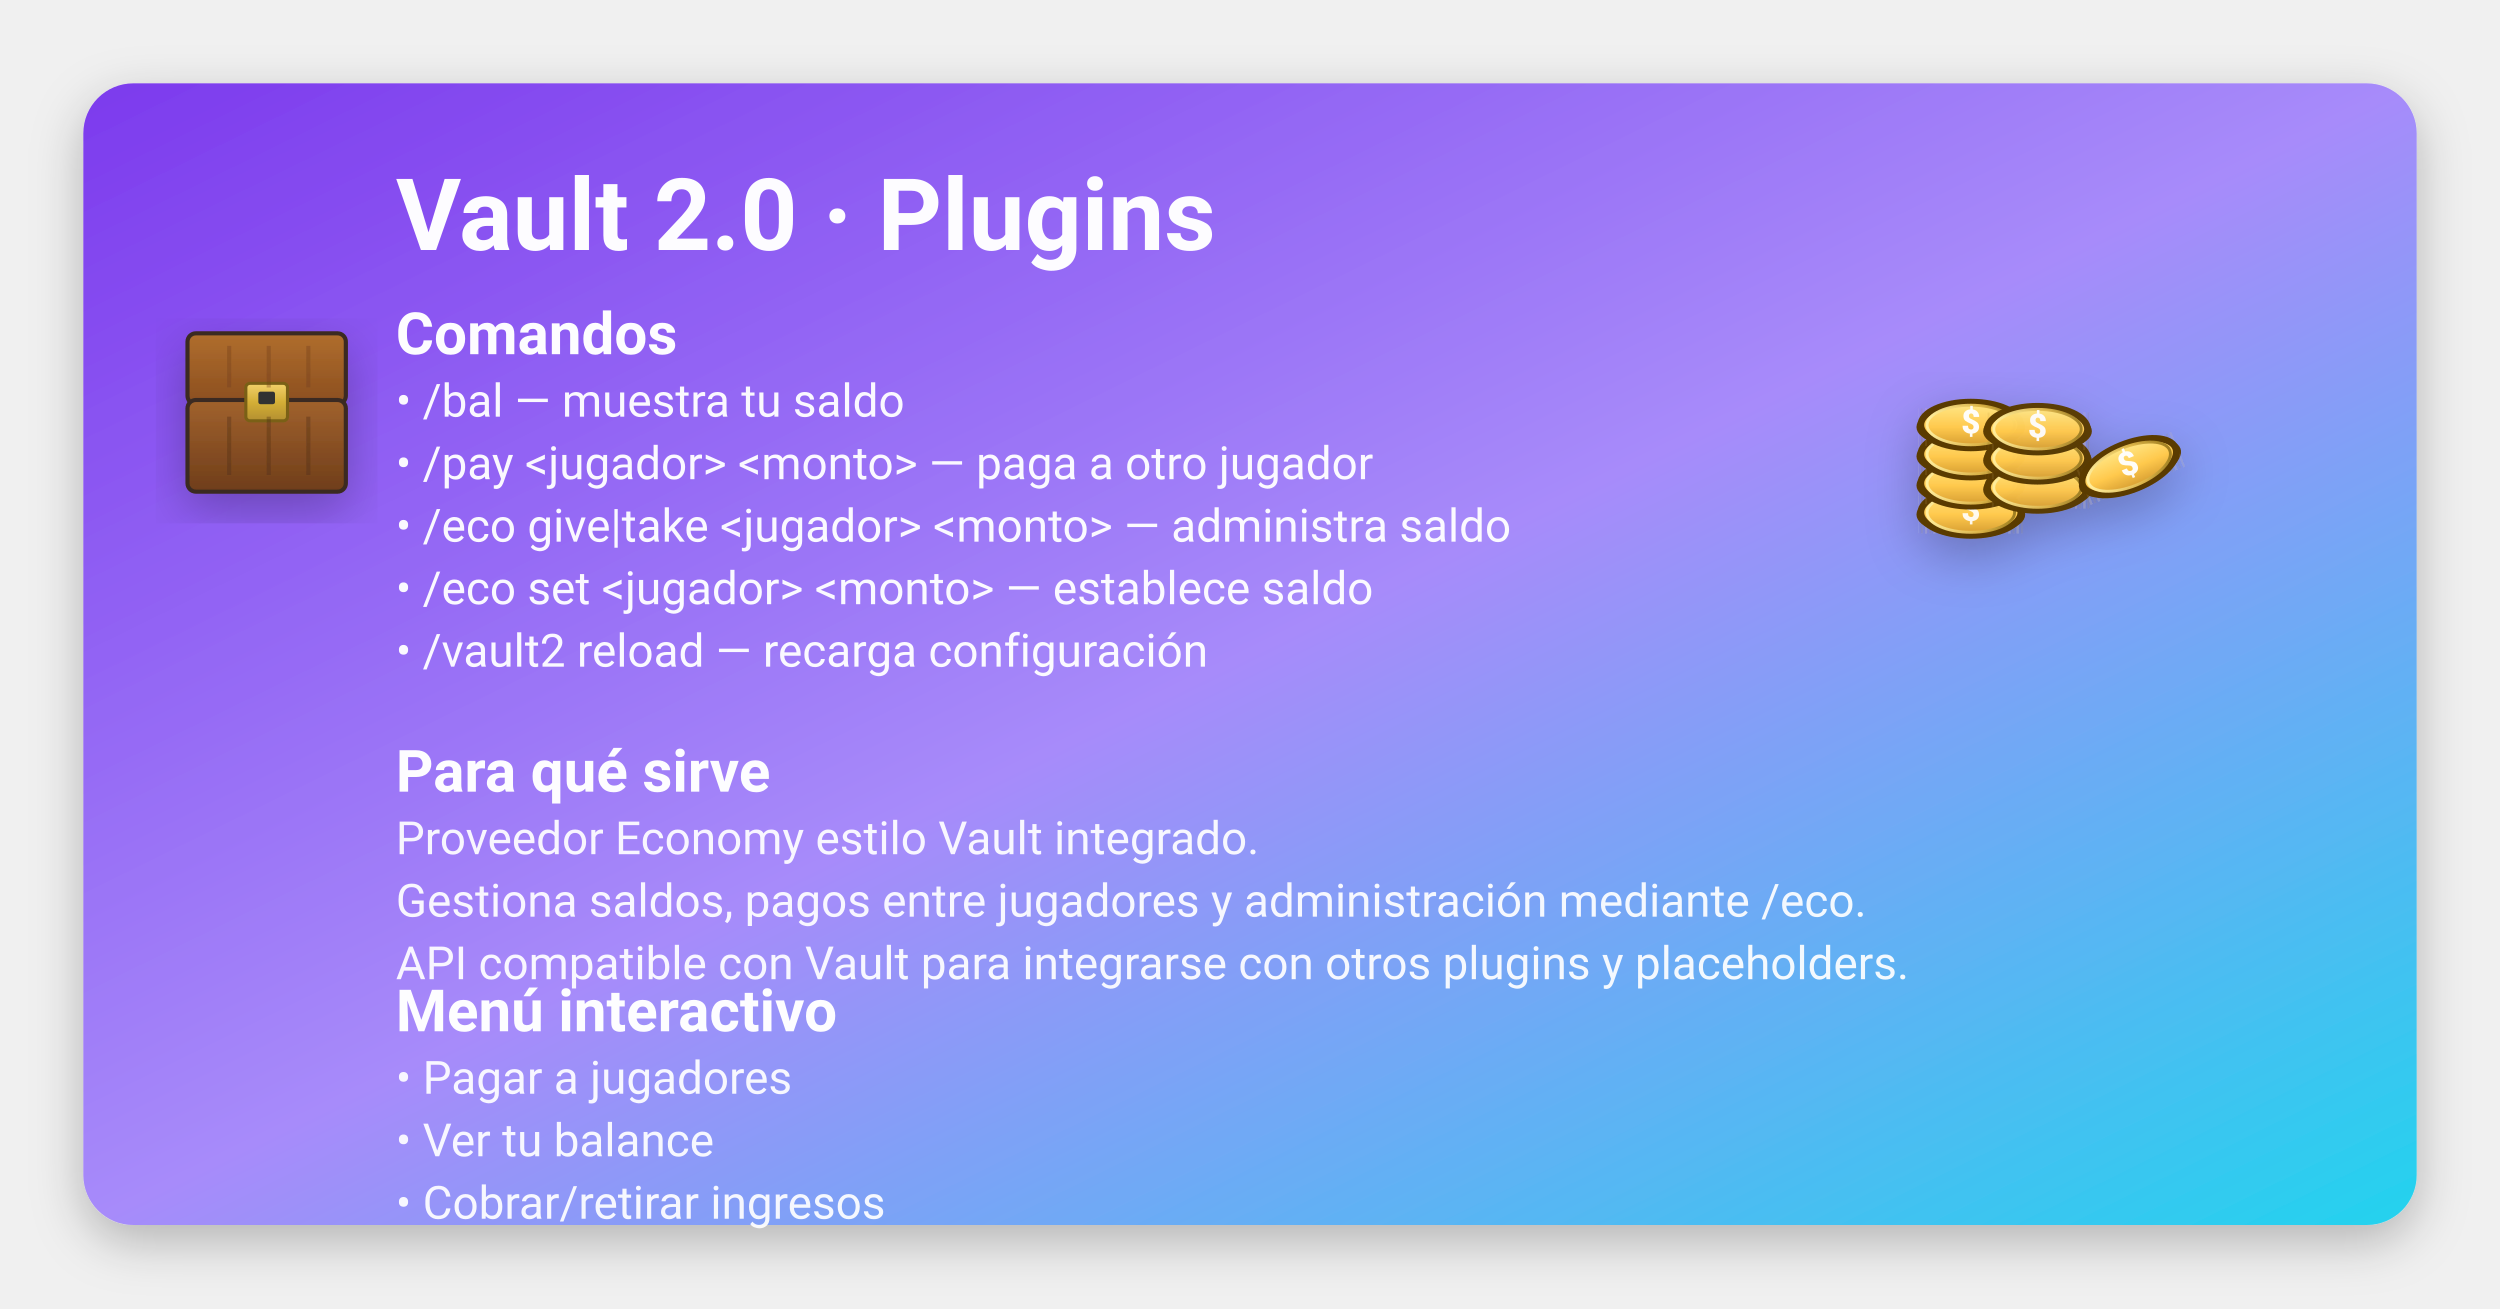
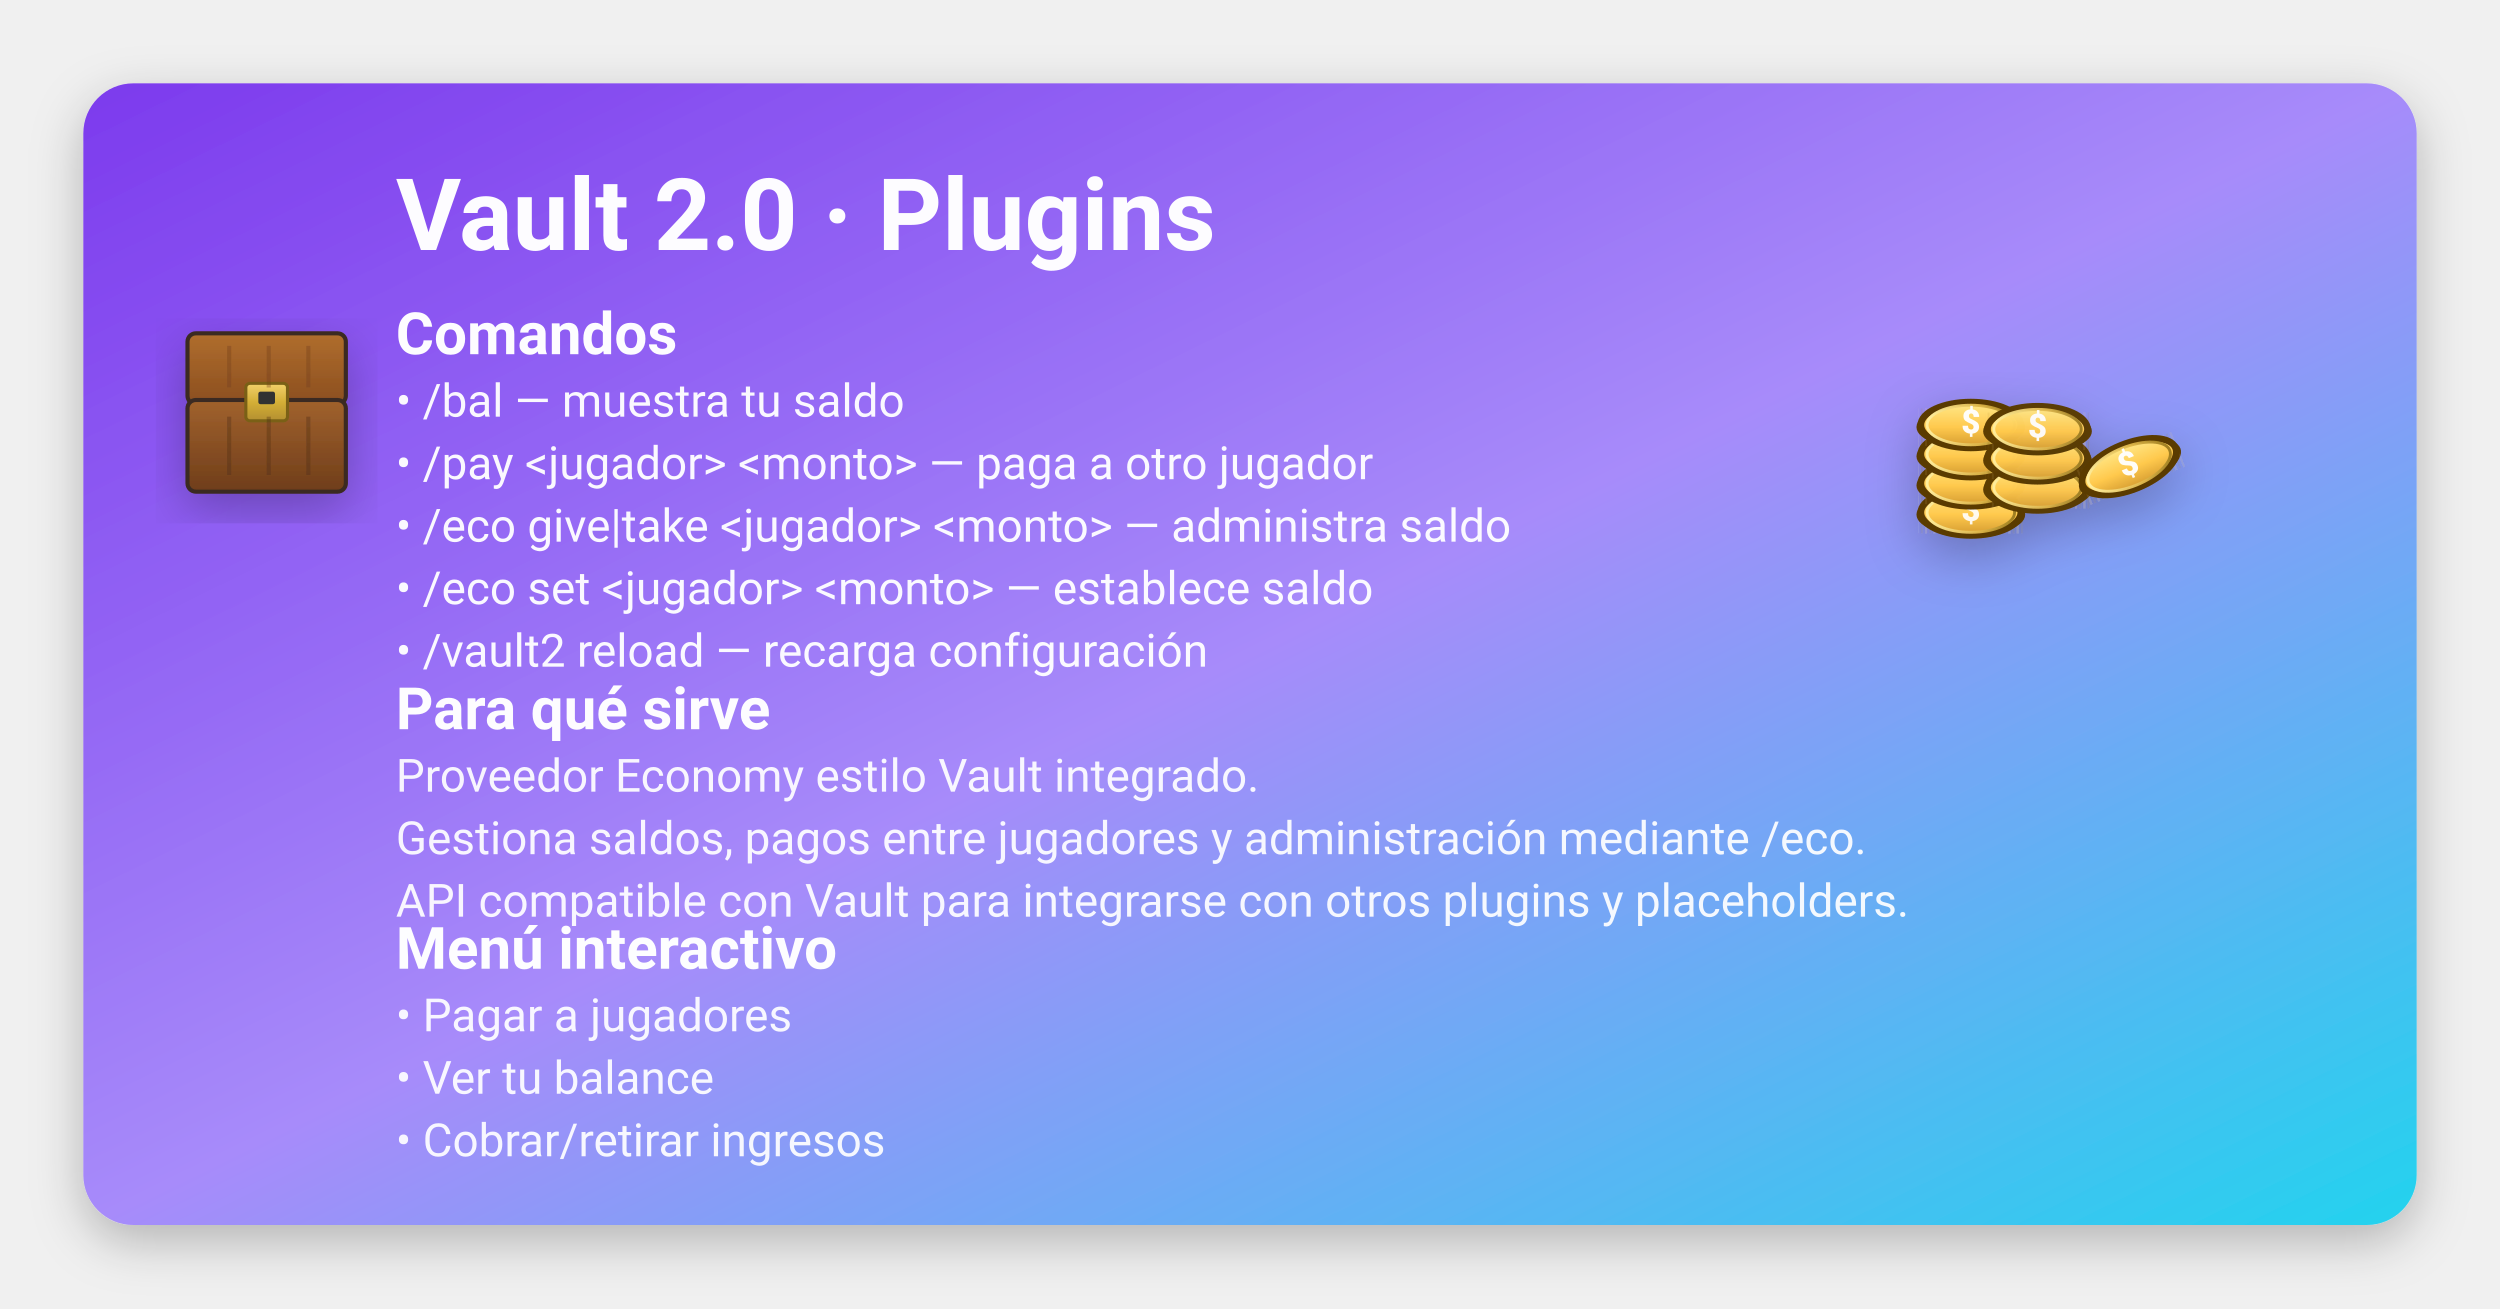
<svg xmlns="http://www.w3.org/2000/svg" width="1200" height="628" viewBox="0 0 1200 628" role="img" aria-label="Vault 2.0 plugins info">
  <defs>
    <linearGradient id="g" x1="0" x2="1" y1="0" y2="1">
      <stop offset="0%" stop-color="#7C3AED" />
      <stop offset="50%" stop-color="#A78BFA" />
      <stop offset="100%" stop-color="#22D3EE" />
    </linearGradient>
    <filter id="shadow" x="-20%" y="-20%" width="140%" height="140%">
      <feDropShadow dx="0" dy="8" stdDeviation="12" flood-color="#000" flood-opacity="0.25" />
    </filter>
    <linearGradient id="woodTop" x1="0" x2="0" y1="0" y2="1">
      <stop offset="0%" stop-color="#b06e2e" />
      <stop offset="100%" stop-color="#8b4e1f" />
    </linearGradient>
    <linearGradient id="woodBase" x1="0" x2="0" y1="0" y2="1">
      <stop offset="0%" stop-color="#a1622d" />
      <stop offset="100%" stop-color="#6f3d1a" />
    </linearGradient>
    <linearGradient id="metal" x1="0" x2="0" y1="0" y2="1">
      <stop offset="0%" stop-color="#f2d16b" />
      <stop offset="50%" stop-color="#d4af37" />
      <stop offset="100%" stop-color="#b38f2f" />
    </linearGradient>
    <linearGradient id="coinEdge" x1="0" x2="0" y1="0" y2="1">
      <stop offset="0%" stop-color="#ffe47a" />
      <stop offset="35%" stop-color="#e0b84a" />
      <stop offset="100%" stop-color="#8b6f1a" />
    </linearGradient>
    <pattern id="reedPattern" patternUnits="userSpaceOnUse" width="4" height="16">
      <rect x="0" y="0" width="1" height="16" fill="#e4c064" opacity="0.25" />
      <rect x="2" y="0" width="1" height="16" fill="#7d6518" opacity="0.18" />
    </pattern>
    <radialGradient id="coinShadow" cx="50%" cy="70%" r="90%">
      <stop offset="0%" stop-color="#000" stop-opacity="0.18" />
      <stop offset="60%" stop-color="#000" stop-opacity="0.06" />
      <stop offset="100%" stop-color="#000" stop-opacity="0" />
    </radialGradient>
    <linearGradient id="faceGold" x1="0" x2="0" y1="0" y2="1">
      <stop offset="0%" stop-color="#ffe98a" />
      <stop offset="55%" stop-color="#ffc94d" />
      <stop offset="100%" stop-color="#d39a2f" />
    </linearGradient>
    <linearGradient id="rimGold" x1="0" x2="1" y1="0" y2="0">
      <stop offset="0%" stop-color="#ffef9f" />
      <stop offset="60%" stop-color="#e0b84a" />
      <stop offset="100%" stop-color="#9a7a1f" />
    </linearGradient>
  </defs>
  <rect x="40" y="40" width="1120" height="548" rx="24" fill="url(#g)" filter="url(#shadow)" />
  <g transform="translate(90,160)" filter="url(#shadow)">
    <rect x="0" y="0" width="76" height="34" rx="4" fill="url(#woodTop)" stroke="#3b2c20" stroke-width="2" />
    <rect x="0" y="32" width="76" height="44" rx="4" fill="url(#woodBase)" stroke="#3b2c20" stroke-width="2" />
    <rect x="28" y="24" width="20" height="18" rx="2" fill="url(#metal)" stroke="#7a6115" stroke-width="1.5" />
    <rect x="34" y="28" width="8" height="6" rx="1" fill="#333333" />
    <rect x="19" y="6" width="2" height="20" fill="#6f3d1a" opacity="0.35" />
    <rect x="38" y="6" width="2" height="20" fill="#6f3d1a" opacity="0.35" />
    <rect x="57" y="6" width="2" height="20" fill="#6f3d1a" opacity="0.35" />
    <rect x="19" y="40" width="2" height="28" fill="#4b2a12" opacity="0.35" />
    <rect x="38" y="40" width="2" height="28" fill="#4b2a12" opacity="0.35" />
    <rect x="57" y="40" width="2" height="28" fill="#4b2a12" opacity="0.35" />
  </g>
  <g fill="#ffffff">
    <text x="190" y="120" font-family="'Segoe UI', Roboto, 'Helvetica Neue', Arial, 'Noto Sans', sans-serif" font-weight="700" font-size="48" opacity="0.98">Vault 2.0 · Plugins</text>
    <text x="190" y="170" font-family="'Segoe UI', Roboto, 'Helvetica Neue', Arial, 'Noto Sans', sans-serif" font-weight="700" font-size="28" opacity="0.98">Comandos</text>
    <text x="190" y="200" font-family="'Segoe UI', Roboto, 'Helvetica Neue', Arial, 'Noto Sans', sans-serif" font-weight="400" font-size="22" opacity="0.95">• /bal — muestra tu saldo</text>
    <text x="190" y="230" font-family="'Segoe UI', Roboto, 'Helvetica Neue', Arial, 'Noto Sans', sans-serif" font-weight="400" font-size="22" opacity="0.95">• /pay &lt;jugador&gt; &lt;monto&gt; — paga a otro jugador</text>
    <text x="190" y="260" font-family="'Segoe UI', Roboto, 'Helvetica Neue', Arial, 'Noto Sans', sans-serif" font-weight="400" font-size="22" opacity="0.95">• /eco give|take &lt;jugador&gt; &lt;monto&gt; — administra saldo</text>
    <text x="190" y="290" font-family="'Segoe UI', Roboto, 'Helvetica Neue', Arial, 'Noto Sans', sans-serif" font-weight="400" font-size="22" opacity="0.95">• /eco set &lt;jugador&gt; &lt;monto&gt; — establece saldo</text>
    <text x="190" y="320" font-family="'Segoe UI', Roboto, 'Helvetica Neue', Arial, 'Noto Sans', sans-serif" font-weight="400" font-size="22" opacity="0.95">• /vault2 reload — recarga configuración</text>
  </g>
  <g transform="translate(930,170)" filter="url(#shadow)">
    <ellipse cx="30" cy="94" rx="72" ry="16" fill="#000" opacity="0" />
    <g transform="translate(-14,0)">
      <rect x="5" y="68" width="50" height="18" rx="25" ry="11" fill="url(#coinEdge)" stroke="#5a3a00" stroke-width="2.2" />
      <rect x="5" y="68" width="50" height="18" fill="url(#reedPattern)" opacity="0.45" />
      <ellipse cx="30" cy="84" rx="24" ry="10" fill="url(#coinShadow)" opacity="0" />
      <ellipse cx="30" cy="76" rx="24" ry="11" fill="url(#faceGold)" stroke="#5a3a00" stroke-width="3.2" />
      <ellipse cx="30" cy="76" rx="21" ry="9.5" fill="none" stroke="url(#rimGold)" stroke-width="1.4" opacity="0.95" />
      <text x="30" y="80" font-family="'Segoe UI', Roboto, Arial, sans-serif" font-weight="800" font-size="16" text-anchor="middle" fill="#fff" opacity="0.9">$</text>
      <rect x="5" y="54" width="50" height="18" rx="25" ry="11" fill="url(#coinEdge)" stroke="#5a3a00" stroke-width="2.2" />
      <rect x="5" y="54" width="50" height="18" fill="url(#reedPattern)" opacity="0.45" />
      <ellipse cx="30" cy="70" rx="24" ry="10" fill="url(#coinShadow)" opacity="0" />
      <ellipse cx="30" cy="62" rx="24" ry="11" fill="url(#faceGold)" stroke="#5a3a00" stroke-width="3.2" />
      <ellipse cx="30" cy="62" rx="21" ry="9.5" fill="none" stroke="url(#rimGold)" stroke-width="1.4" opacity="0.95" />
      <rect x="5" y="40" width="50" height="18" rx="25" ry="11" fill="url(#coinEdge)" stroke="#5a3a00" stroke-width="2.2" />
      <rect x="5" y="40" width="50" height="18" fill="url(#reedPattern)" opacity="0.45" />
      <ellipse cx="30" cy="56" rx="24" ry="10" fill="url(#coinShadow)" opacity="0" />
      <ellipse cx="30" cy="48" rx="24" ry="11" fill="url(#faceGold)" stroke="#5a3a00" stroke-width="3.2" />
      <ellipse cx="30" cy="48" rx="21" ry="9.5" fill="none" stroke="url(#rimGold)" stroke-width="1.4" opacity="0.95" />
      <rect x="5" y="26" width="50" height="18" rx="25" ry="11" fill="url(#coinEdge)" stroke="#5a3a00" stroke-width="2.2" />
      <rect x="5" y="26" width="50" height="18" fill="url(#reedPattern)" opacity="0.45" />
      <ellipse cx="30" cy="42" rx="24" ry="10" fill="url(#coinShadow)" opacity="0" />
      <ellipse cx="30" cy="34" rx="24" ry="11" fill="url(#faceGold)" stroke="#5a3a00" stroke-width="3.2" />
      <ellipse cx="30" cy="34" rx="21" ry="9.5" fill="none" stroke="url(#rimGold)" stroke-width="1.4" opacity="0.95" />
      <text x="30" y="38" font-family="'Segoe UI', Roboto, Arial, sans-serif" font-weight="800" font-size="16" text-anchor="middle" fill="#fff" opacity="0.95">$</text>
    </g>
    <g transform="translate(18,-6)" opacity="0.98">
      <rect x="5" y="62" width="50" height="18" rx="25" ry="11" fill="url(#coinEdge)" stroke="#5a3a00" stroke-width="2.2" />
      <rect x="5" y="62" width="50" height="18" fill="url(#reedPattern)" opacity="0.45" />
      <ellipse cx="30" cy="78" rx="24" ry="10" fill="url(#coinShadow)" opacity="0" />
      <ellipse cx="30" cy="70" rx="24" ry="11" fill="url(#faceGold)" stroke="#5a3a00" stroke-width="3.2" />
      <ellipse cx="30" cy="70" rx="21" ry="9.5" fill="none" stroke="url(#rimGold)" stroke-width="1.4" opacity="0.95" />
      <rect x="5" y="48" width="50" height="18" rx="25" ry="11" fill="url(#coinEdge)" stroke="#5a3a00" stroke-width="2.2" />
      <rect x="5" y="48" width="50" height="18" fill="url(#reedPattern)" opacity="0.45" />
      <ellipse cx="30" cy="64" rx="24" ry="10" fill="url(#coinShadow)" opacity="0" />
      <ellipse cx="30" cy="56" rx="24" ry="11" fill="url(#faceGold)" stroke="#5a3a00" stroke-width="3.2" />
      <ellipse cx="30" cy="56" rx="21" ry="9.5" fill="none" stroke="url(#rimGold)" stroke-width="1.4" opacity="0.95" />
      <rect x="5" y="34" width="50" height="18" rx="25" ry="11" fill="url(#coinEdge)" stroke="#5a3a00" stroke-width="2.2" />
      <rect x="5" y="34" width="50" height="18" fill="url(#reedPattern)" opacity="0.45" />
      <ellipse cx="30" cy="50" rx="24" ry="10" fill="url(#coinShadow)" opacity="0" />
      <ellipse cx="30" cy="42" rx="24" ry="11" fill="url(#faceGold)" stroke="#5a3a00" stroke-width="3.2" />
      <ellipse cx="30" cy="42" rx="21" ry="9.5" fill="none" stroke="url(#rimGold)" stroke-width="1.4" opacity="0.95" />
      <text x="30" y="46" font-family="'Segoe UI', Roboto, Arial, sans-serif" font-weight="800" font-size="16" text-anchor="middle" fill="#fff" opacity="0.95">$</text>
    </g>
    <g transform="translate(92,54) rotate(-22)">
      <rect x="-25" y="-8" width="50" height="18" rx="25" ry="11" fill="url(#coinEdge)" stroke="#5a3a00" stroke-width="2.2" />
      <rect x="-25" y="-8" width="50" height="18" fill="url(#reedPattern)" opacity="0.45" />
      <ellipse cx="0" cy="8" rx="24" ry="10" fill="url(#coinShadow)" opacity="0" />
      <ellipse cx="0" cy="0" rx="24" ry="11" fill="url(#faceGold)" stroke="#5a3a00" stroke-width="3.2" />
      <ellipse cx="0" cy="0" rx="21" ry="9.5" fill="none" stroke="url(#rimGold)" stroke-width="1.4" opacity="0.95" />
      <text x="0" y="4" font-family="'Segoe UI', Roboto, Arial, sans-serif" font-weight="800" font-size="16" text-anchor="middle" fill="#fff" opacity="0.95">$</text>
    </g>
  </g>
-   <g>
+   <g transform="translate(0,-30)">
    <text x="190" y="380" font-family="'Segoe UI', Roboto, 'Helvetica Neue', Arial, 'Noto Sans', sans-serif" font-weight="700" font-size="28" fill="#ffffff" opacity="0.98">Para qué sirve</text>
    <text x="190" y="410" font-family="'Segoe UI', Roboto, 'Helvetica Neue', Arial, 'Noto Sans', sans-serif" font-weight="400" font-size="22" fill="#ffffff" opacity="0.92">Proveedor Economy estilo Vault integrado.</text>
    <text x="190" y="440" font-family="'Segoe UI', Roboto, 'Helvetica Neue', Arial, 'Noto Sans', sans-serif" font-weight="400" font-size="22" fill="#ffffff" opacity="0.92">Gestiona saldos, pagos entre jugadores y administración mediante /eco.</text>
    <text x="190" y="470" font-family="'Segoe UI', Roboto, 'Helvetica Neue', Arial, 'Noto Sans', sans-serif" font-weight="400" font-size="22" fill="#ffffff" opacity="0.92">API compatible con Vault para integrarse con otros plugins y placeholders.</text>
  </g>
-   <g>
+   <g transform="translate(0,-30)">
    <text x="190" y="495" font-family="'Segoe UI', Roboto, 'Helvetica Neue', Arial, 'Noto Sans', sans-serif" font-weight="700" font-size="28" fill="#ffffff" opacity="0.98">Menú interactivo</text>
    <text x="190" y="525" font-family="'Segoe UI', Roboto, 'Helvetica Neue', Arial, 'Noto Sans', sans-serif" font-weight="400" font-size="22" fill="#ffffff" opacity="0.92">• Pagar a jugadores</text>
    <text x="190" y="555" font-family="'Segoe UI', Roboto, 'Helvetica Neue', Arial, 'Noto Sans', sans-serif" font-weight="400" font-size="22" fill="#ffffff" opacity="0.92">• Ver tu balance</text>
    <text x="190" y="585" font-family="'Segoe UI', Roboto, 'Helvetica Neue', Arial, 'Noto Sans', sans-serif" font-weight="400" font-size="22" fill="#ffffff" opacity="0.92">• Cobrar/retirar ingresos</text>
  </g>
</svg>
